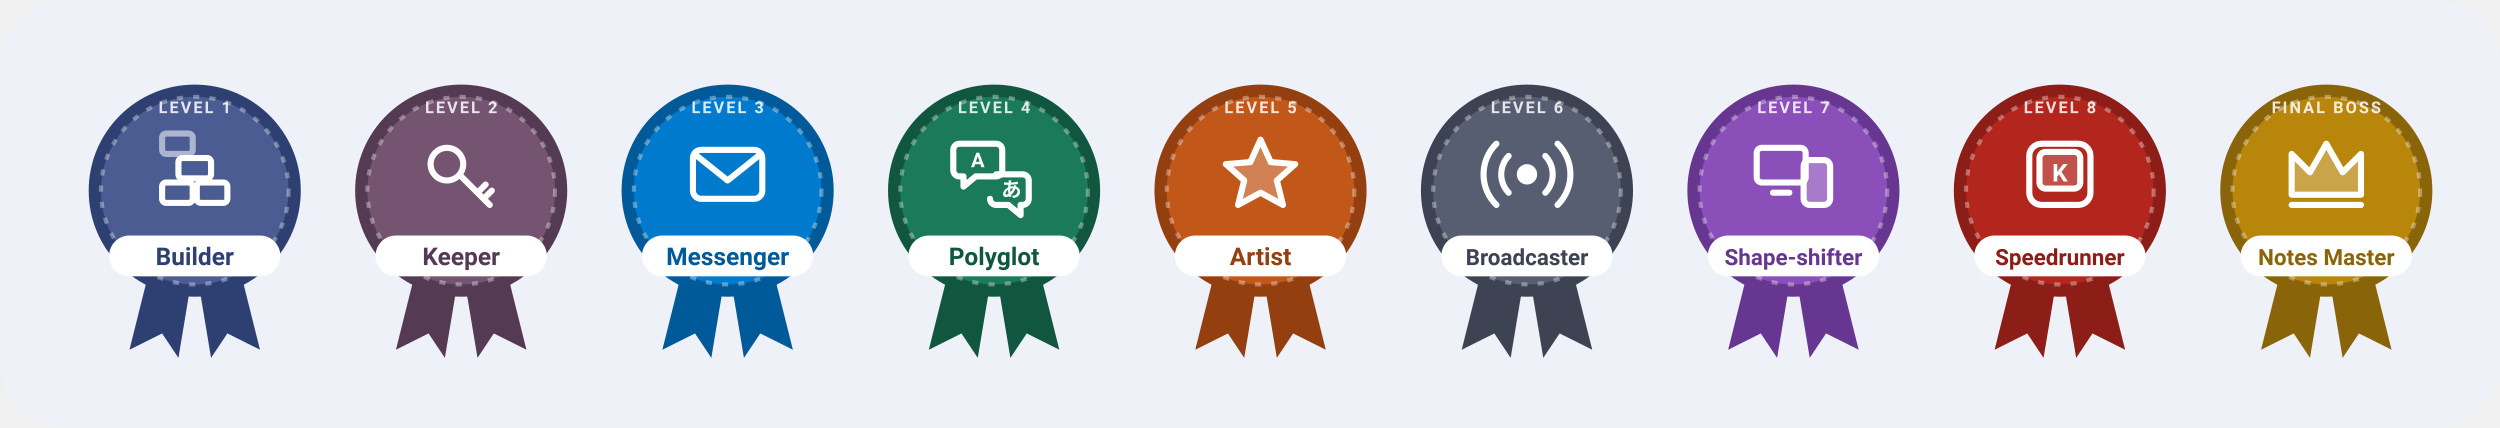
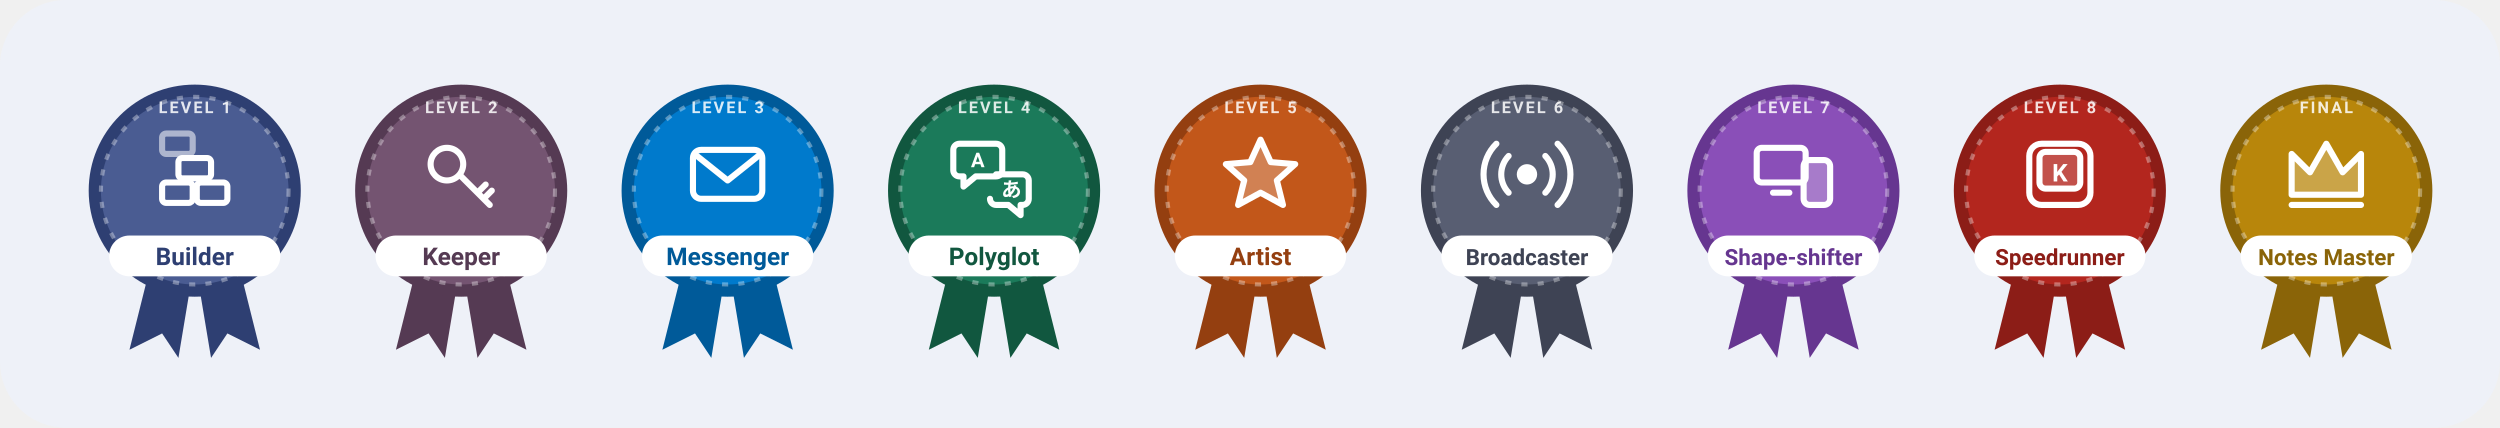
<svg xmlns="http://www.w3.org/2000/svg" viewBox="0 0 760 130" font-family="system-ui, -apple-system, Segoe UI, Roboto, sans-serif">
  <rect width="760" height="130" rx="20" fill="#eef1f8" />
  <g transform="translate(22 22) scale(0.62)">
    <path d="M38 96 L28 136 L44 128 L52 140 L58 104 Z" fill="#2E3F72" />
    <path d="M82 96 L92 136 L76 128 L68 140 L62 104 Z" fill="#2E3F72" />
    <circle cx="60" cy="58" r="52" fill="#2E3F72" />
    <circle cx="60" cy="58" r="46" fill="#4A5C92" />
    <circle cx="60" cy="58" r="46" fill="none" stroke="#fff" stroke-opacity=".35" stroke-width="2" stroke-dasharray="3 5" />
    <g transform="translate(60 50)" fill="none" stroke="#fff" stroke-width="3" stroke-linecap="round" stroke-linejoin="round">
      <rect x="-16" y="4" width="15" height="10" rx="2" />
      <rect x="1" y="4" width="15" height="10" rx="2" />
      <rect x="-8" y="-8" width="16" height="10" rx="2" />
      <rect x="-16" y="-20" width="15" height="10" rx="2" opacity=".55" />
    </g>
    <rect x="18" y="80" width="84" height="20" rx="10" fill="#fff" />
    <text x="60" y="94.5" text-anchor="middle" font-size="12" font-weight="700" fill="#2E3F72">Builder</text>
    <text x="60" y="20" text-anchor="middle" font-size="8" font-weight="700" fill="#fff" fill-opacity=".85" letter-spacing="1">LEVEL 1</text>
  </g>
  <g transform="translate(103 22) scale(0.62)">
    <path d="M38 96 L28 136 L44 128 L52 140 L58 104 Z" fill="#553A53" />
    <path d="M82 96 L92 136 L76 128 L68 140 L62 104 Z" fill="#553A53" />
    <circle cx="60" cy="58" r="52" fill="#553A53" />
    <circle cx="60" cy="58" r="46" fill="#745471" />
    <circle cx="60" cy="58" r="46" fill="none" stroke="#fff" stroke-opacity=".35" stroke-width="2" stroke-dasharray="3 5" />
    <g transform="translate(60 50)" fill="none" stroke="#fff" stroke-width="3" stroke-linecap="round" stroke-linejoin="round">
      <circle cx="-7" cy="-5" r="8" />
      <path d="M0 1 L14 15 M8 9 L12 5 M11 12 L15 8" />
    </g>
    <rect x="18" y="80" width="84" height="20" rx="10" fill="#fff" />
    <text x="60" y="94.5" text-anchor="middle" font-size="12" font-weight="700" fill="#553A53">Keeper</text>
    <text x="60" y="20" text-anchor="middle" font-size="8" font-weight="700" fill="#fff" fill-opacity=".85" letter-spacing="1">LEVEL 2</text>
  </g>
  <g transform="translate(184 22) scale(0.62)">
    <path d="M38 96 L28 136 L44 128 L52 140 L58 104 Z" fill="#005A99" />
    <path d="M82 96 L92 136 L76 128 L68 140 L62 104 Z" fill="#005A99" />
    <circle cx="60" cy="58" r="52" fill="#005A99" />
    <circle cx="60" cy="58" r="46" fill="#007ACC" />
    <circle cx="60" cy="58" r="46" fill="none" stroke="#fff" stroke-opacity=".35" stroke-width="2" stroke-dasharray="3 5" />
    <g transform="translate(60 50)" fill="none" stroke="#fff" stroke-width="3" stroke-linecap="round" stroke-linejoin="round">
      <rect x="-17" y="-12" width="34" height="24" rx="4" />
      <path d="M-15 -9 L0 3 L15 -9" />
    </g>
    <rect x="18" y="80" width="84" height="20" rx="10" fill="#fff" />
    <text x="60" y="94.5" text-anchor="middle" font-size="12" font-weight="700" fill="#005A99">Messenger</text>
    <text x="60" y="20" text-anchor="middle" font-size="8" font-weight="700" fill="#fff" fill-opacity=".85" letter-spacing="1">LEVEL 3</text>
  </g>
  <g transform="translate(265 22) scale(0.62)">
    <path d="M38 96 L28 136 L44 128 L52 140 L58 104 Z" fill="#11573F" />
    <path d="M82 96 L92 136 L76 128 L68 140 L62 104 Z" fill="#11573F" />
    <circle cx="60" cy="58" r="52" fill="#11573F" />
    <circle cx="60" cy="58" r="46" fill="#1B7A5A" />
    <circle cx="60" cy="58" r="46" fill="none" stroke="#fff" stroke-opacity=".35" stroke-width="2" stroke-dasharray="3 5" />
    <g transform="translate(60 50)" fill="none" stroke="#fff" stroke-width="3" stroke-linecap="round" stroke-linejoin="round">
      <path d="M-17 -15 h18 a3 3 0 0 1 3 3 v10 a3 3 0 0 1 -3 3 h-10 l-6 5 v-5 h-2 a3 3 0 0 1 -3 -3 v-10 a3 3 0 0 1 3 -3 z" />
      <path d="M1 0 h13 a3 3 0 0 1 3 3 v9 a3 3 0 0 1 -3 3 h-1 v5 l-6 -5 h-6 a3 3 0 0 1 -3 -3" />
      <text x="-8" y="-3.5" font-size="10" font-weight="700" fill="#fff" stroke="none" text-anchor="middle" font-family="system-ui, -apple-system, Segoe UI, Roboto, sans-serif">A</text>
      <text x="8.5" y="11" font-size="10" font-weight="700" fill="#fff" stroke="none" text-anchor="middle" font-family="system-ui, -apple-system, Segoe UI, Roboto, sans-serif">あ</text>
    </g>
    <rect x="18" y="80" width="84" height="20" rx="10" fill="#fff" />
    <text x="60" y="94.5" text-anchor="middle" font-size="12" font-weight="700" fill="#11573F">Polyglot</text>
    <text x="60" y="20" text-anchor="middle" font-size="8" font-weight="700" fill="#fff" fill-opacity=".85" letter-spacing="1">LEVEL 4</text>
  </g>
  <g transform="translate(346 22) scale(0.62)">
    <path d="M38 96 L28 136 L44 128 L52 140 L58 104 Z" fill="#943F10" />
    <path d="M82 96 L92 136 L76 128 L68 140 L62 104 Z" fill="#943F10" />
    <circle cx="60" cy="58" r="52" fill="#943F10" />
    <circle cx="60" cy="58" r="46" fill="#C2571A" />
    <circle cx="60" cy="58" r="46" fill="none" stroke="#fff" stroke-opacity=".35" stroke-width="2" stroke-dasharray="3 5" />
    <g transform="translate(60 50)" fill="none" stroke="#fff" stroke-width="3" stroke-linecap="round" stroke-linejoin="round">
      <path d="M0 -17 L5 -6 L17 -5 L8 3 L11 15 L0 9 L-11 15 L-8 3 L-17 -5 L-5 -6 Z" fill="#fff" fill-opacity=".25" />
    </g>
    <rect x="18" y="80" width="84" height="20" rx="10" fill="#fff" />
    <text x="60" y="94.5" text-anchor="middle" font-size="12" font-weight="700" fill="#943F10">Artist</text>
    <text x="60" y="20" text-anchor="middle" font-size="8" font-weight="700" fill="#fff" fill-opacity=".85" letter-spacing="1">LEVEL 5</text>
  </g>
  <g transform="translate(427 22) scale(0.62)">
    <path d="M38 96 L28 136 L44 128 L52 140 L58 104 Z" fill="#3E4354" />
    <path d="M82 96 L92 136 L76 128 L68 140 L62 104 Z" fill="#3E4354" />
    <circle cx="60" cy="58" r="52" fill="#3E4354" />
    <circle cx="60" cy="58" r="46" fill="#585E72" />
    <circle cx="60" cy="58" r="46" fill="none" stroke="#fff" stroke-opacity=".35" stroke-width="2" stroke-dasharray="3 5" />
    <g transform="translate(60 50)" fill="none" stroke="#fff" stroke-width="3" stroke-linecap="round" stroke-linejoin="round">
      <circle r="3.5" fill="#fff" />
      <path d="M-9 -9 a13 13 0 0 0 0 18 M9 -9 a13 13 0 0 1 0 18 M-15 -15 a21 21 0 0 0 0 30 M15 -15 a21 21 0 0 1 0 30" />
    </g>
    <rect x="18" y="80" width="84" height="20" rx="10" fill="#fff" />
    <text x="60" y="94.5" text-anchor="middle" font-size="11" font-weight="700" fill="#3E4354">Broadcaster</text>
    <text x="60" y="20" text-anchor="middle" font-size="8" font-weight="700" fill="#fff" fill-opacity=".85" letter-spacing="1">LEVEL 6</text>
  </g>
  <g transform="translate(508 22) scale(0.62)">
    <path d="M38 96 L28 136 L44 128 L52 140 L58 104 Z" fill="#663690" />
    <path d="M82 96 L92 136 L76 128 L68 140 L62 104 Z" fill="#663690" />
    <circle cx="60" cy="58" r="52" fill="#663690" />
    <circle cx="60" cy="58" r="46" fill="#8A4FB8" />
    <circle cx="60" cy="58" r="46" fill="none" stroke="#fff" stroke-opacity=".35" stroke-width="2" stroke-dasharray="3 5" />
    <g transform="translate(60 50)" fill="none" stroke="#fff" stroke-width="3" stroke-linecap="round" stroke-linejoin="round">
      <rect x="-18" y="-13" width="24" height="17" rx="2.5" />
      <path d="M-10 9 h8" />
      <rect x="5" y="-7" width="13" height="22" rx="3" fill="#fff" fill-opacity=".25" />
    </g>
    <rect x="18" y="80" width="84" height="20" rx="10" fill="#fff" />
    <text x="60" y="94.5" text-anchor="middle" font-size="11" font-weight="700" fill="#663690">Shape-shifter</text>
    <text x="60" y="20" text-anchor="middle" font-size="8" font-weight="700" fill="#fff" fill-opacity=".85" letter-spacing="1">LEVEL 7</text>
  </g>
  <g transform="translate(589 22) scale(0.62)">
    <path d="M38 96 L28 136 L44 128 L52 140 L58 104 Z" fill="#8C1D17" />
    <path d="M82 96 L92 136 L76 128 L68 140 L62 104 Z" fill="#8C1D17" />
    <circle cx="60" cy="58" r="52" fill="#8C1D17" />
    <circle cx="60" cy="58" r="46" fill="#B3261E" />
    <circle cx="60" cy="58" r="46" fill="none" stroke="#fff" stroke-opacity=".35" stroke-width="2" stroke-dasharray="3 5" />
    <g transform="translate(60 50)" fill="none" stroke="#fff" stroke-width="3" stroke-linecap="round" stroke-linejoin="round">
      <rect x="-15" y="-15" width="30" height="30" rx="6" />
      <rect x="-10" y="-11" width="20" height="18" rx="3" fill="#fff" fill-opacity=".2" />
      <text x="0" y="3.5" font-size="12" font-weight="700" fill="#fff" stroke="none" text-anchor="middle" font-family="system-ui, -apple-system, Segoe UI, Roboto, sans-serif">K</text>
    </g>
    <rect x="18" y="80" width="84" height="20" rx="10" fill="#fff" />
    <text x="60" y="94.5" text-anchor="middle" font-size="11" font-weight="700" fill="#8C1D17">Speedrunner</text>
    <text x="60" y="20" text-anchor="middle" font-size="8" font-weight="700" fill="#fff" fill-opacity=".85" letter-spacing="1">LEVEL 8</text>
  </g>
  <g transform="translate(670 22) scale(0.62)">
    <path d="M38 96 L28 136 L44 128 L52 140 L58 104 Z" fill="#8A6408" />
    <path d="M82 96 L92 136 L76 128 L68 140 L62 104 Z" fill="#8A6408" />
    <circle cx="60" cy="58" r="52" fill="#8A6408" />
    <circle cx="60" cy="58" r="46" fill="#B8860B" />
    <circle cx="60" cy="58" r="46" fill="none" stroke="#fff" stroke-opacity=".35" stroke-width="2" stroke-dasharray="3 5" />
    <g transform="translate(60 50)" fill="none" stroke="#fff" stroke-width="3" stroke-linecap="round" stroke-linejoin="round">
      <path d="M-17 10 L-17 -10 L-8 -1 L0 -15 L8 -1 L17 -10 L17 10 Z" fill="#fff" fill-opacity=".25" />
      <path d="M-17 15 h34" />
    </g>
    <rect x="18" y="80" width="84" height="20" rx="10" fill="#fff" />
    <text x="60" y="94.5" text-anchor="middle" font-size="11" font-weight="700" fill="#8A6408">Notes Master</text>
-     <text x="60" y="20" text-anchor="middle" font-size="8" font-weight="700" fill="#fff" fill-opacity=".85" letter-spacing="1">FINAL BOSS</text>
+     <text x="60" y="20" text-anchor="middle" font-size="8" font-weight="700" fill="#fff" fill-opacity=".85" letter-spacing="1">FINAL</text>
  </g>
</svg>
